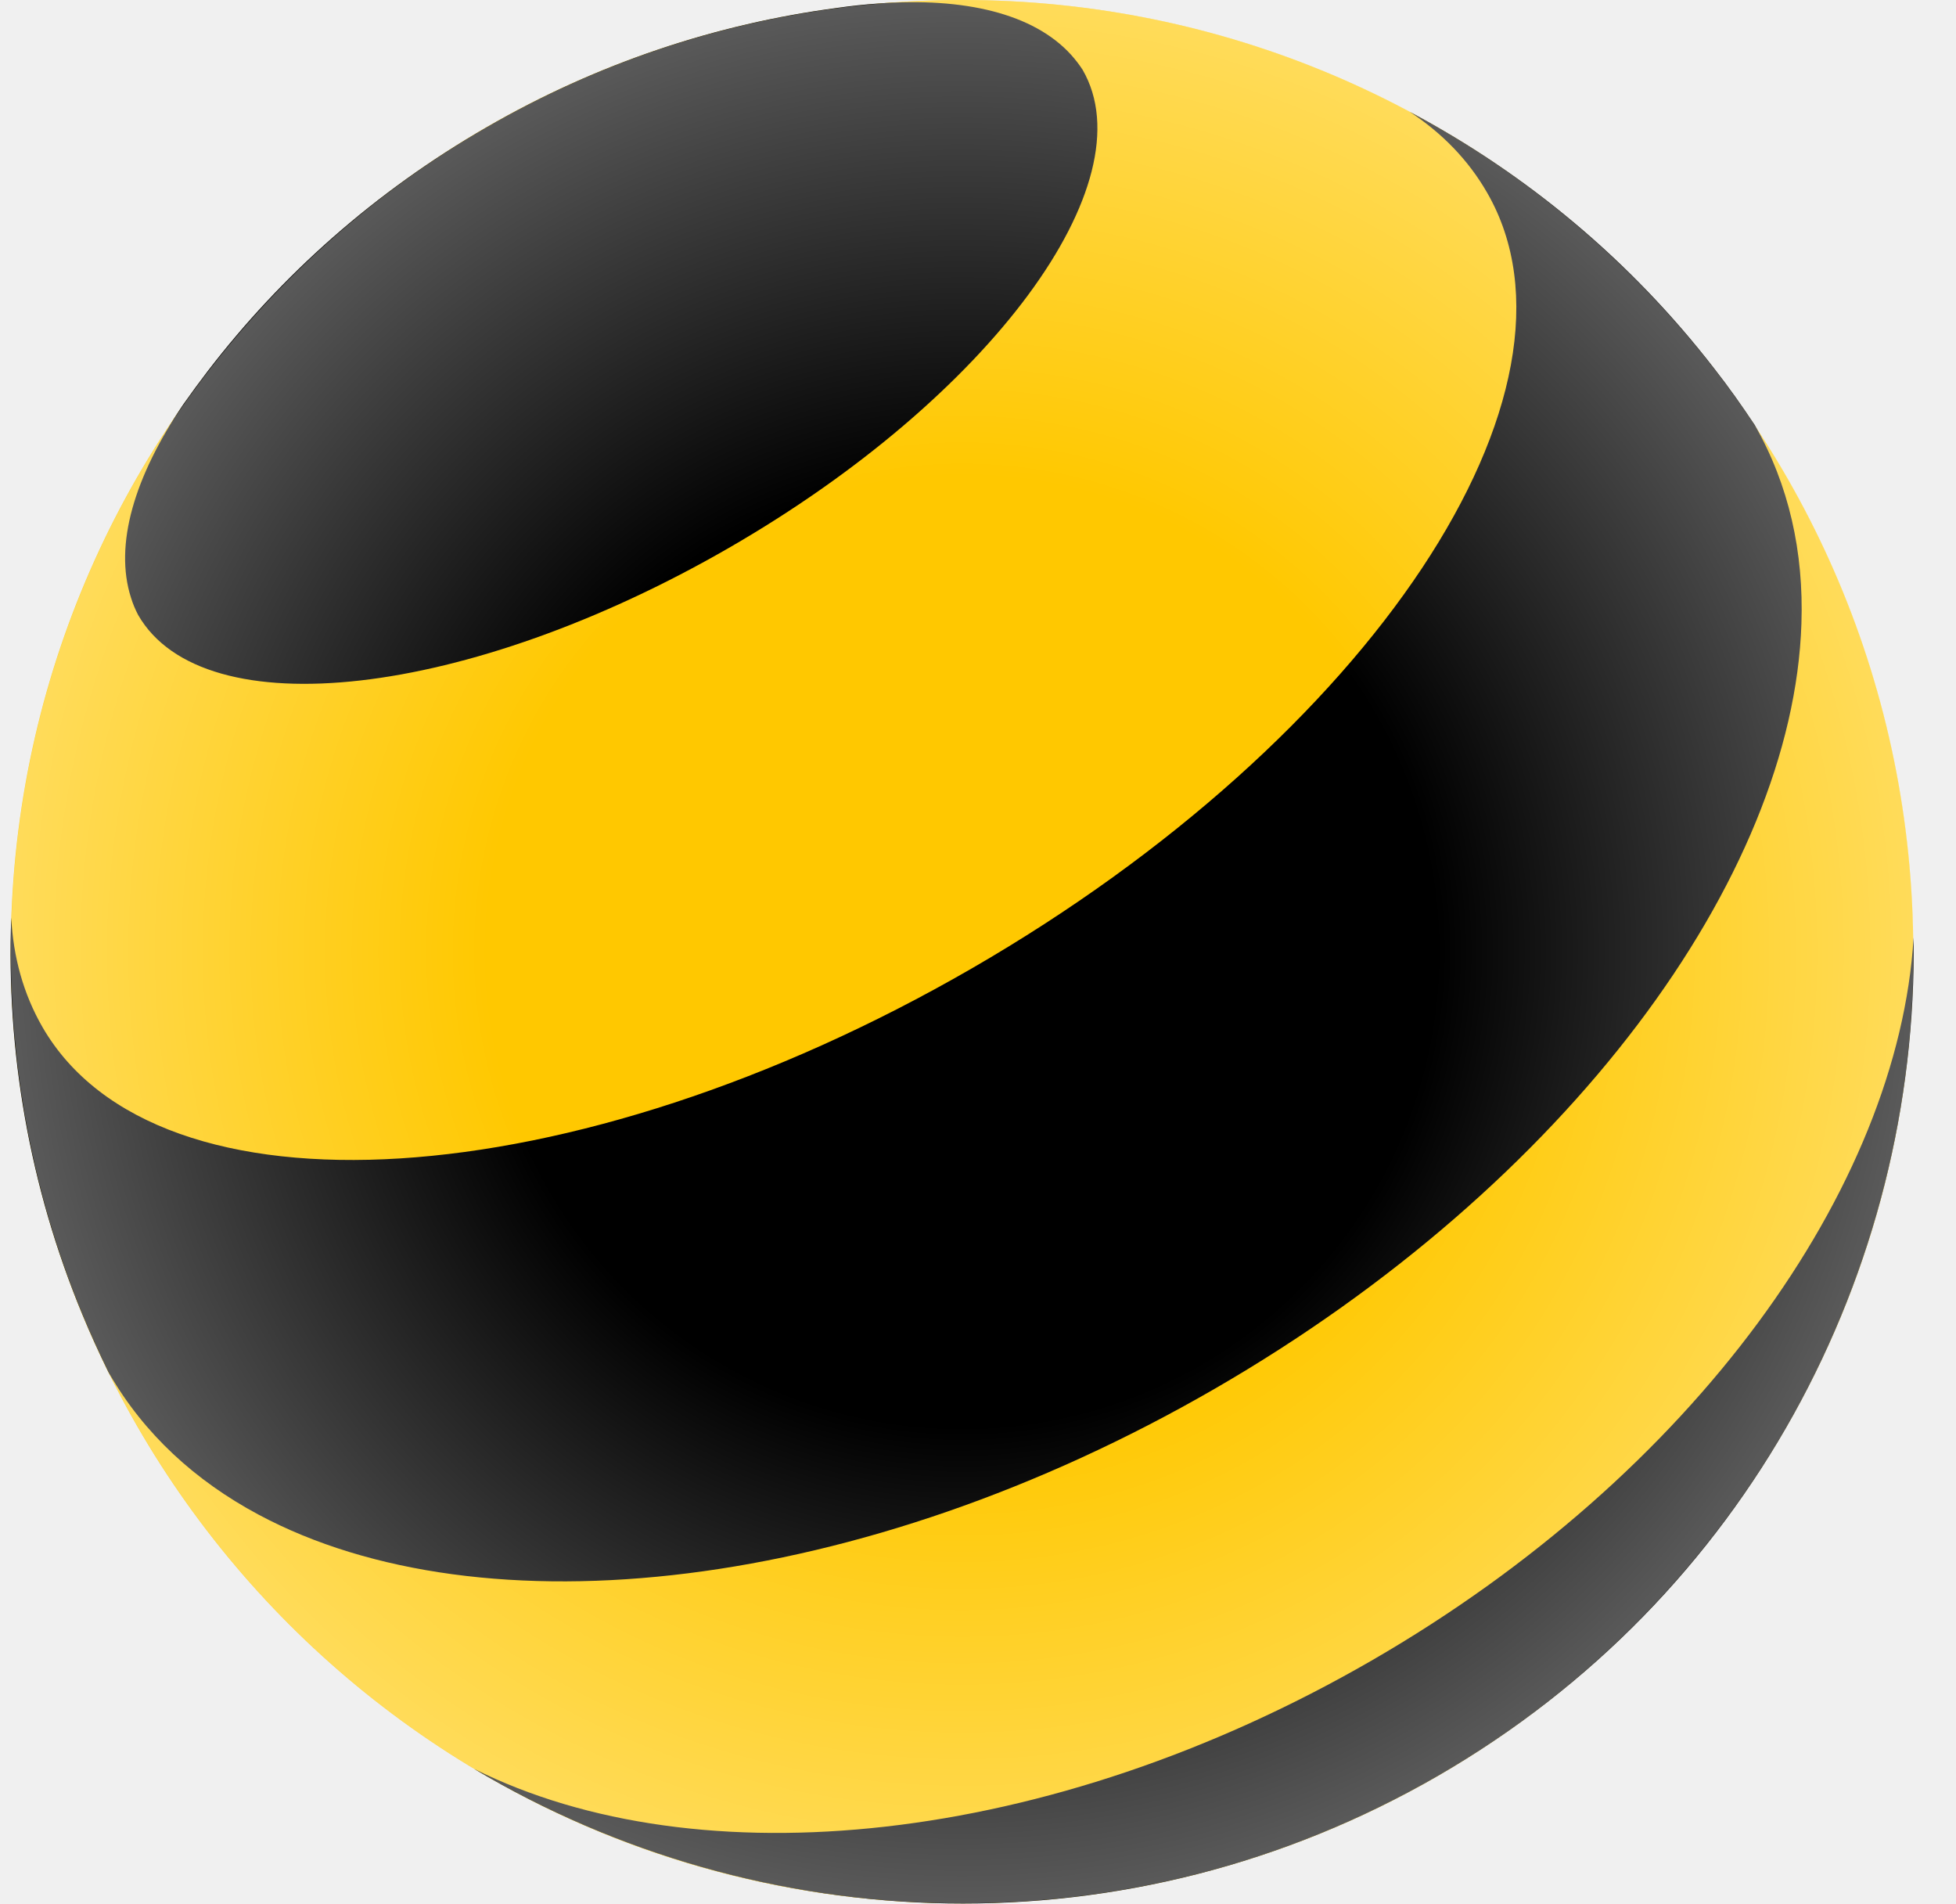
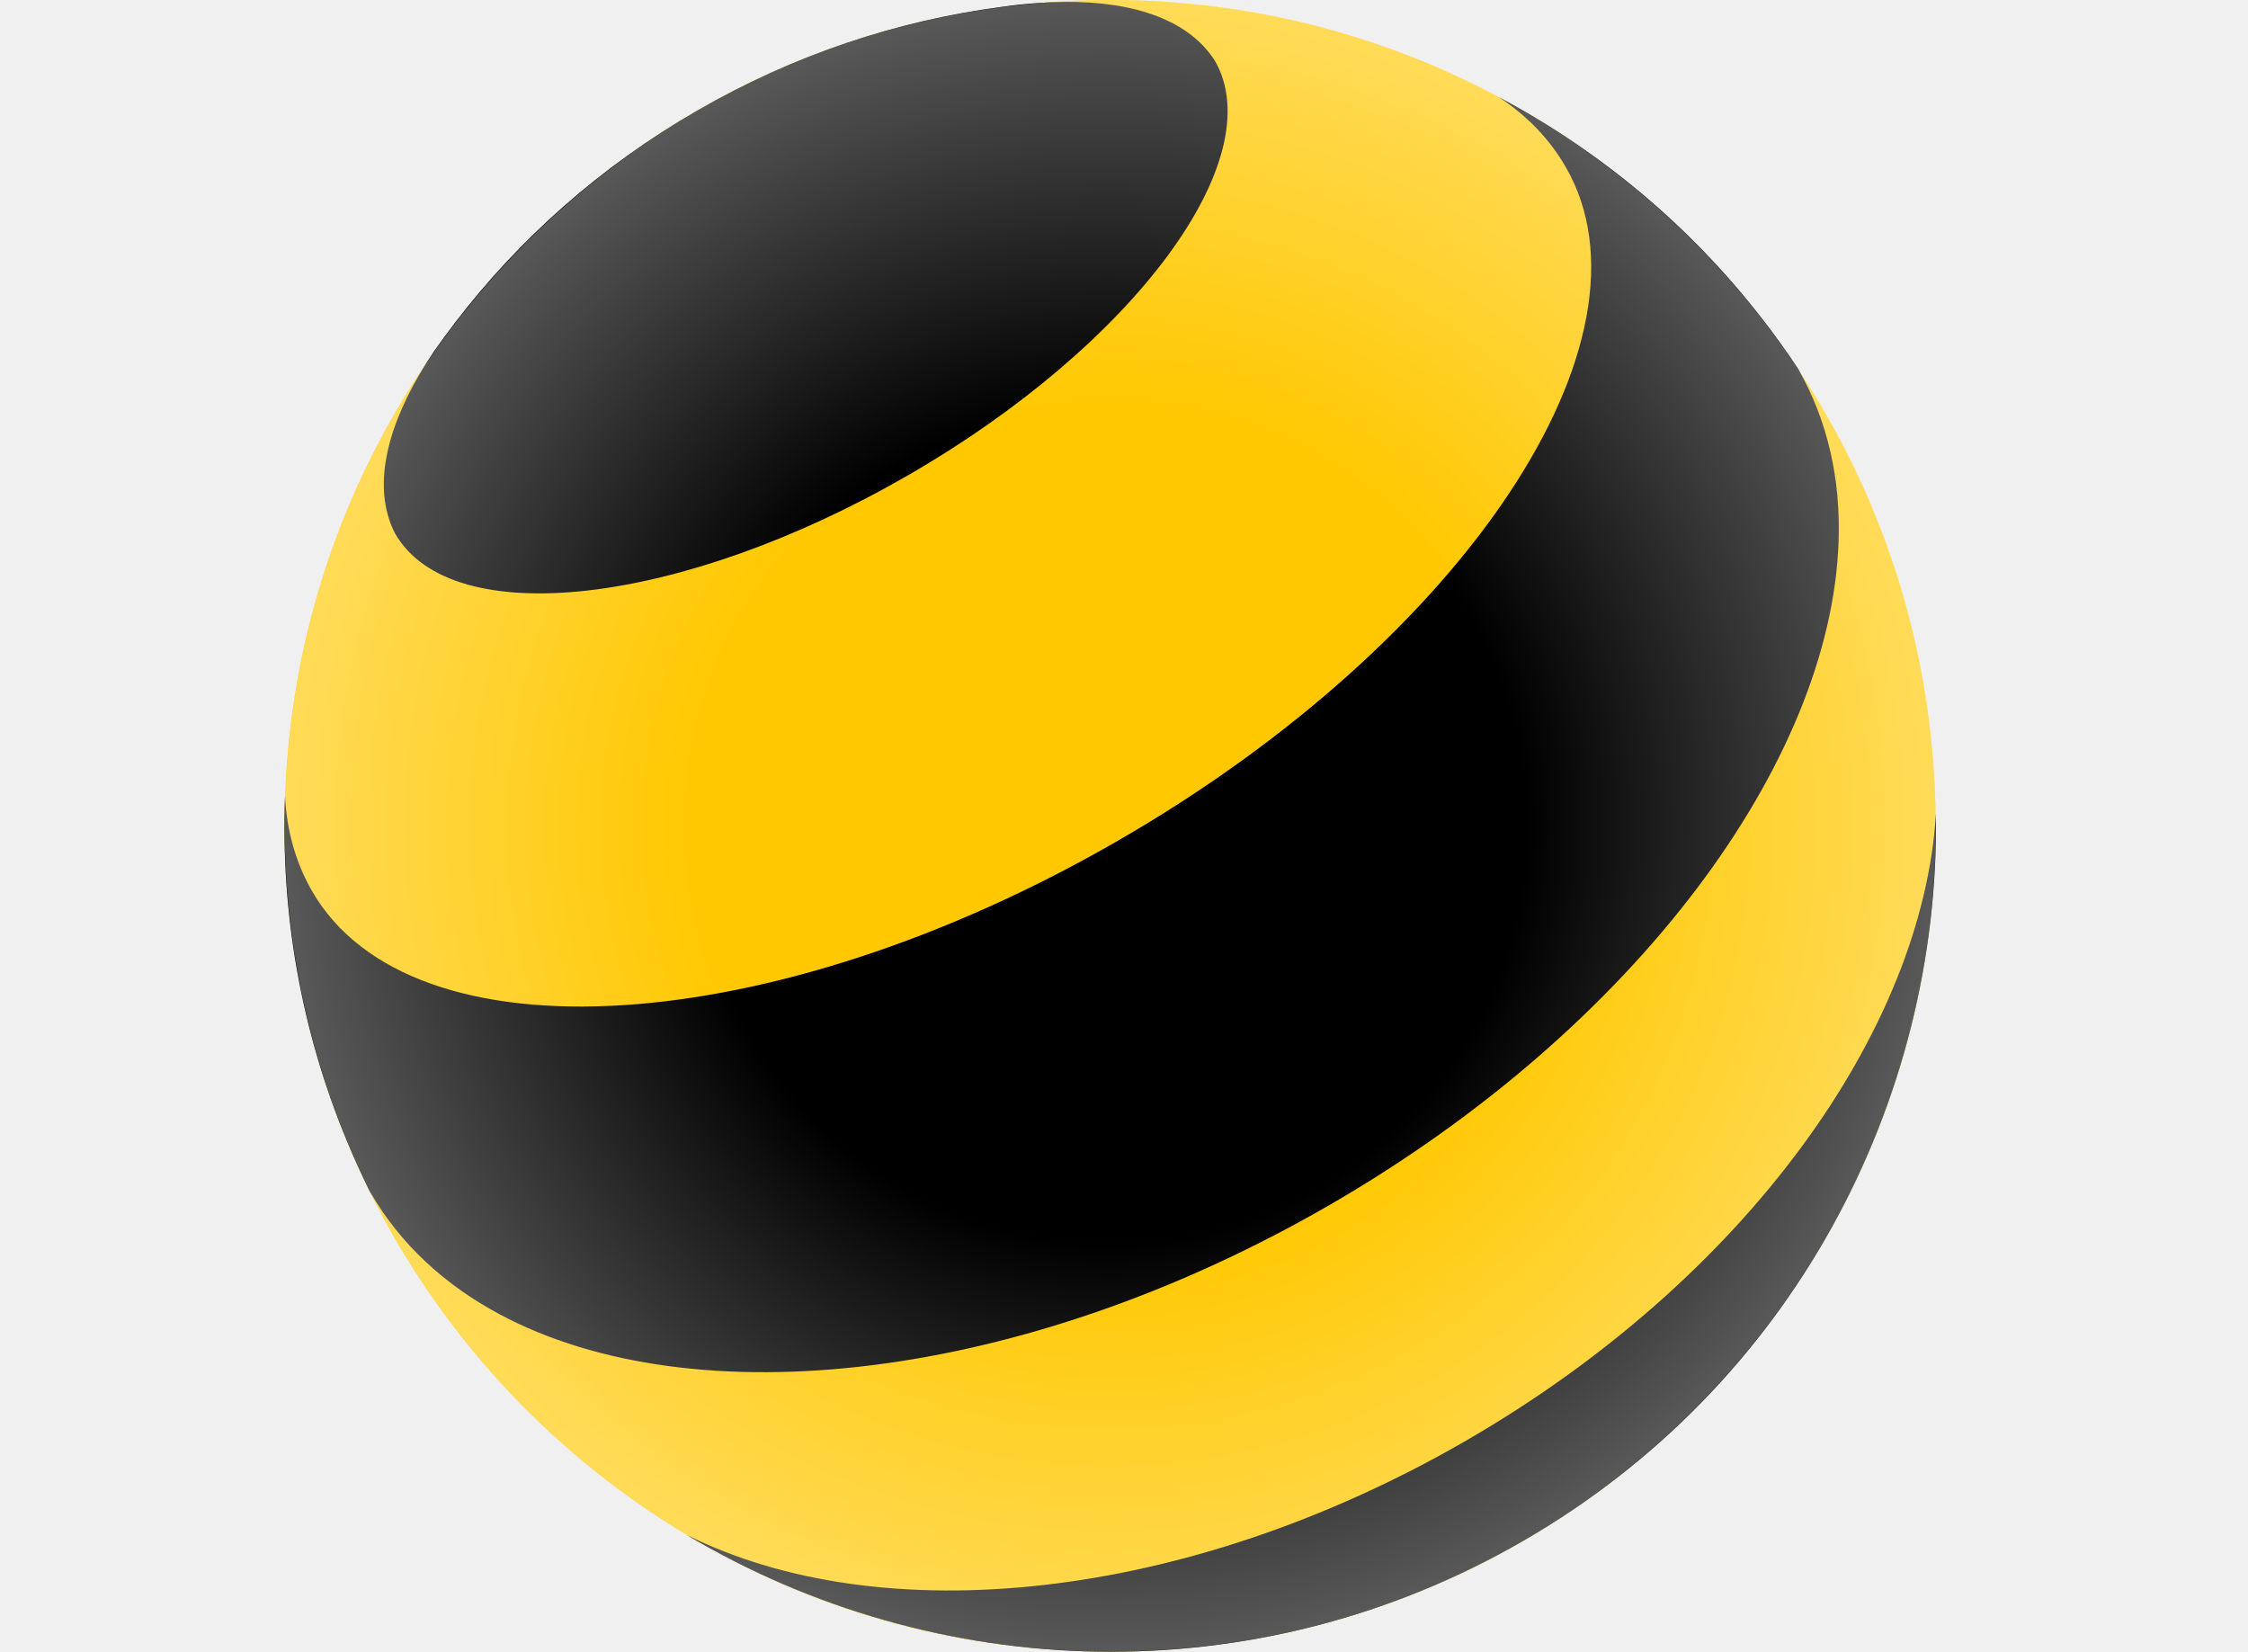
- <svg xmlns="http://www.w3.org/2000/svg" width="37" height="36" viewBox="0 0 37 36" fill="none">
-   <g clip-path="url(#clip0_2497_6044)">
-     <path d="M18.197 35.996C28.135 35.996 36.192 27.938 36.192 17.998C36.192 8.058 28.135 0 18.197 0C8.259 0 0.203 8.058 0.203 17.998C0.203 27.938 8.259 35.996 18.197 35.996Z" fill="#FFC800" />
-     <path d="M25.941 31.407C19.83 34.934 13.203 35.566 8.969 33.453C14.389 36.683 21.348 36.963 27.198 33.586C33.047 30.206 36.286 24.039 36.198 17.729C35.912 22.453 32.052 27.88 25.941 31.407Z" fill="black" />
-     <path d="M20.479 1.32C21.718 3.464 18.724 7.515 13.789 10.361C8.854 13.207 3.853 13.78 2.614 11.632C2.561 11.531 2.513 11.419 2.478 11.304C2.157 10.305 2.541 9.013 3.465 7.651C3.615 7.438 3.769 7.229 3.926 7.023C5.322 5.203 7.092 3.625 9.2 2.41C11.307 1.191 13.559 0.451 15.831 0.15C16.096 0.112 16.354 0.084 16.605 0.067C18.246 -0.056 19.554 0.259 20.259 1.034C20.343 1.128 20.416 1.222 20.479 1.32Z" fill="black" />
-     <path d="M28.129 3.641C30.293 7.388 25.927 13.957 18.382 18.315C10.836 22.673 2.963 23.169 0.802 19.422C0.443 18.797 0.251 18.102 0.213 17.355C0.118 19.872 0.551 22.432 1.56 24.862C1.71 25.226 1.874 25.585 2.048 25.941C2.055 25.955 2.066 25.973 2.073 25.987C2.725 27.115 3.689 28.002 4.889 28.644C9.123 30.91 16.281 30.132 22.975 26.266C29.665 22.4 33.919 16.593 34.076 11.795C34.122 10.44 33.839 9.166 33.193 8.038C32.949 7.671 32.694 7.311 32.426 6.969C30.838 4.916 28.862 3.282 26.667 2.115C27.278 2.517 27.773 3.023 28.129 3.641C28.129 3.641 28.133 3.645 28.133 3.648L28.129 3.641Z" fill="black" />
-     <path d="M18.201 35.996C28.139 35.996 36.195 27.938 36.195 17.998C36.195 8.058 28.139 0 18.201 0C8.263 0 0.206 8.058 0.206 17.998C0.206 27.938 8.263 35.996 18.201 35.996Z" fill="url(#paint0_radial_2497_6044)" />
+ <svg xmlns="http://www.w3.org/2000/svg" width="49" height="36" viewBox="0 0 49 36" fill="none">
+   <g clip-path="url(#clip0_2875_6022)">
+     <path d="M24.197 35.996C34.135 35.996 42.192 27.938 42.192 17.998C42.192 8.058 34.135 0 24.197 0C14.259 0 6.203 8.058 6.203 17.998C6.203 27.938 14.259 35.996 24.197 35.996Z" fill="#FFC800" />
+     <path d="M31.941 31.407C25.83 34.934 19.203 35.566 14.969 33.453C20.389 36.683 27.348 36.963 33.197 33.586C39.047 30.206 42.286 24.039 42.198 17.729C41.912 22.453 38.052 27.88 31.941 31.407Z" fill="black" />
+     <path d="M26.479 1.32C27.718 3.464 24.724 7.515 19.789 10.361C14.854 13.207 9.853 13.78 8.614 11.632C8.561 11.531 8.513 11.419 8.478 11.304C8.157 10.305 8.541 9.013 9.465 7.651C9.615 7.438 9.769 7.229 9.926 7.023C11.322 5.203 13.091 3.625 15.2 2.41C17.308 1.191 19.559 0.451 21.831 0.15C22.096 0.112 22.354 0.084 22.605 0.067C24.246 -0.056 25.554 0.259 26.259 1.034C26.343 1.128 26.416 1.222 26.479 1.32Z" fill="black" />
+     <path d="M34.129 3.641C36.293 7.388 31.927 13.957 24.382 18.315C16.836 22.673 8.963 23.169 6.802 19.422C6.443 18.797 6.251 18.102 6.213 17.355C6.118 19.872 6.551 22.432 7.56 24.862C7.71 25.226 7.874 25.585 8.048 25.941C8.055 25.955 8.066 25.973 8.073 25.987C8.725 27.115 9.689 28.002 10.889 28.644C15.123 30.91 22.281 30.132 28.975 26.266C35.665 22.4 39.919 16.593 40.076 11.795C40.122 10.44 39.839 9.166 39.193 8.038C38.949 7.671 38.694 7.311 38.426 6.969C36.838 4.916 34.862 3.282 32.667 2.115C33.278 2.517 33.773 3.023 34.129 3.641C34.129 3.641 34.133 3.645 34.133 3.648L34.129 3.641Z" fill="black" />
+     <path d="M24.201 35.996C34.139 35.996 42.195 27.938 42.195 17.998C42.195 8.058 34.139 0 24.201 0C14.262 0 6.206 8.058 6.206 17.998C6.206 27.938 14.262 35.996 24.201 35.996Z" fill="url(#paint0_radial_2875_6022)" />
  </g>
  <defs>
-     <radialGradient id="paint0_radial_2497_6044" cx="0" cy="0" r="1" gradientUnits="userSpaceOnUse" gradientTransform="translate(18.199 17.9994) scale(17.9942 18.0045)">
+     <radialGradient id="paint0_radial_2875_6022" cx="0" cy="0" r="1" gradientUnits="userSpaceOnUse" gradientTransform="translate(24.199 17.9994) scale(17.9942 18.0045)">
      <stop offset="0.5" stop-color="white" stop-opacity="0" />
      <stop offset="1" stop-color="white" stop-opacity="0.35" />
    </radialGradient>
-     <clipPath id="clip0_2497_6044">
-       <rect width="36" height="36" fill="white" transform="translate(0.200012)" />
+     <clipPath id="clip0_2875_6022">
+       <rect width="36" height="36" fill="white" transform="translate(6.20001)" />
    </clipPath>
  </defs>
</svg>
